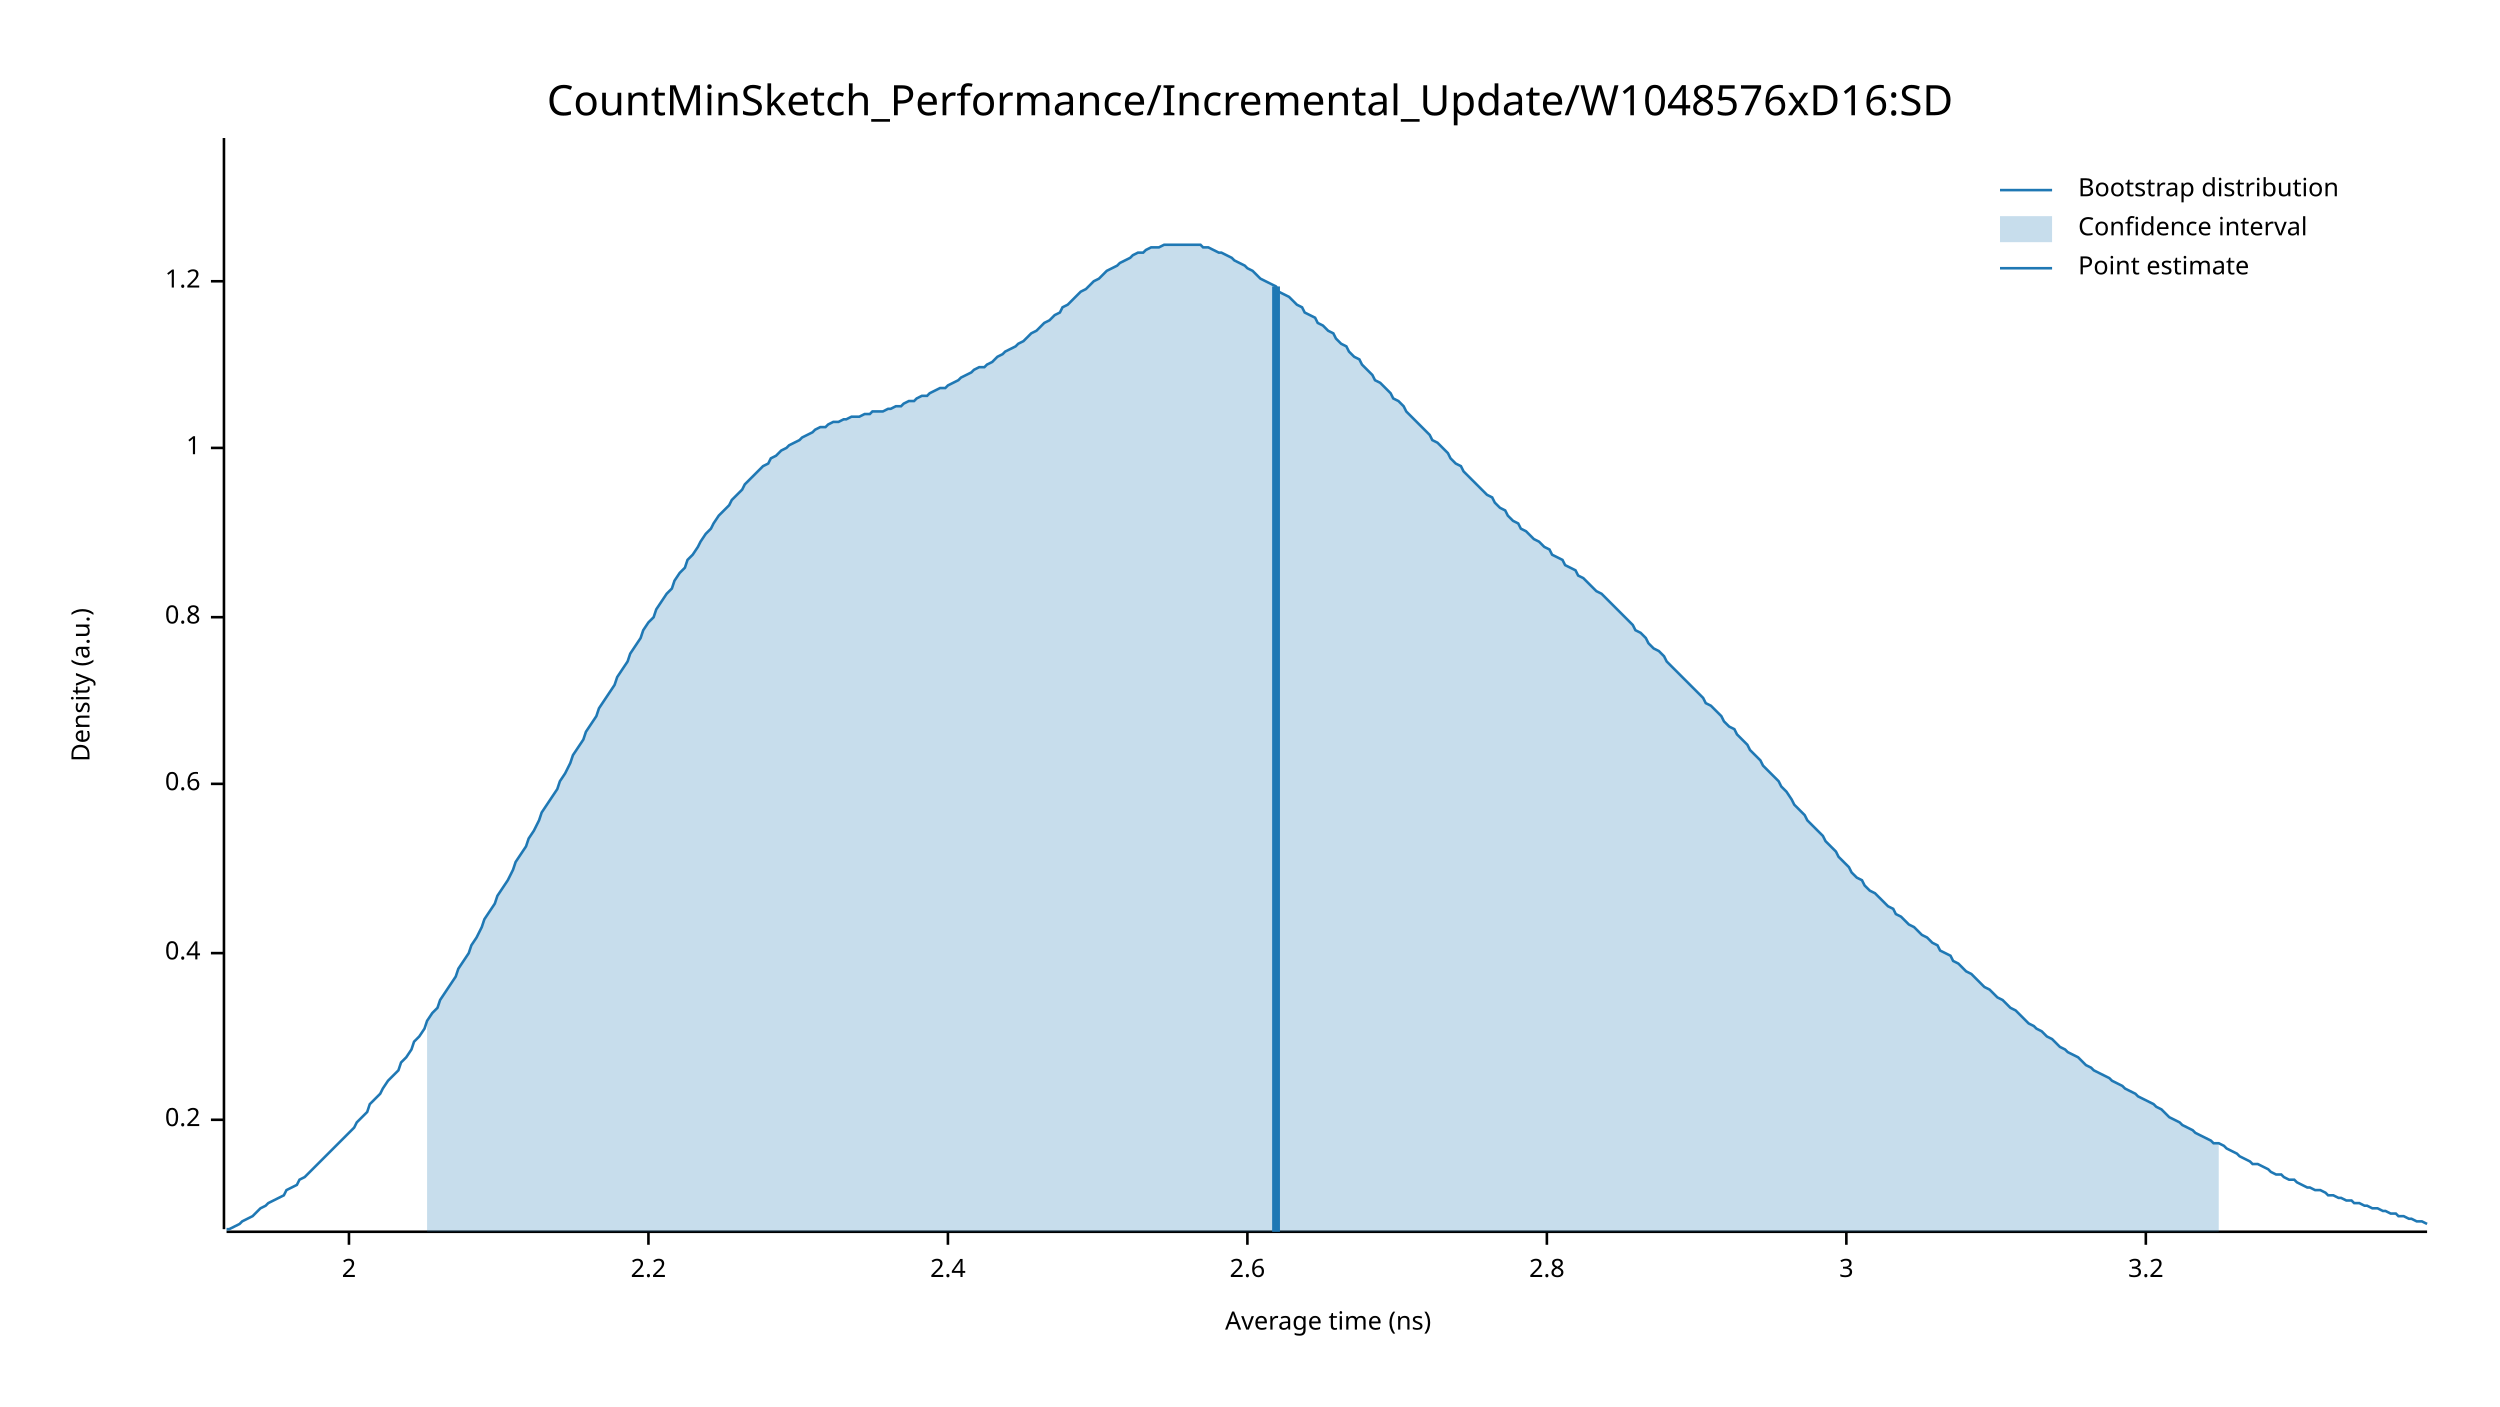
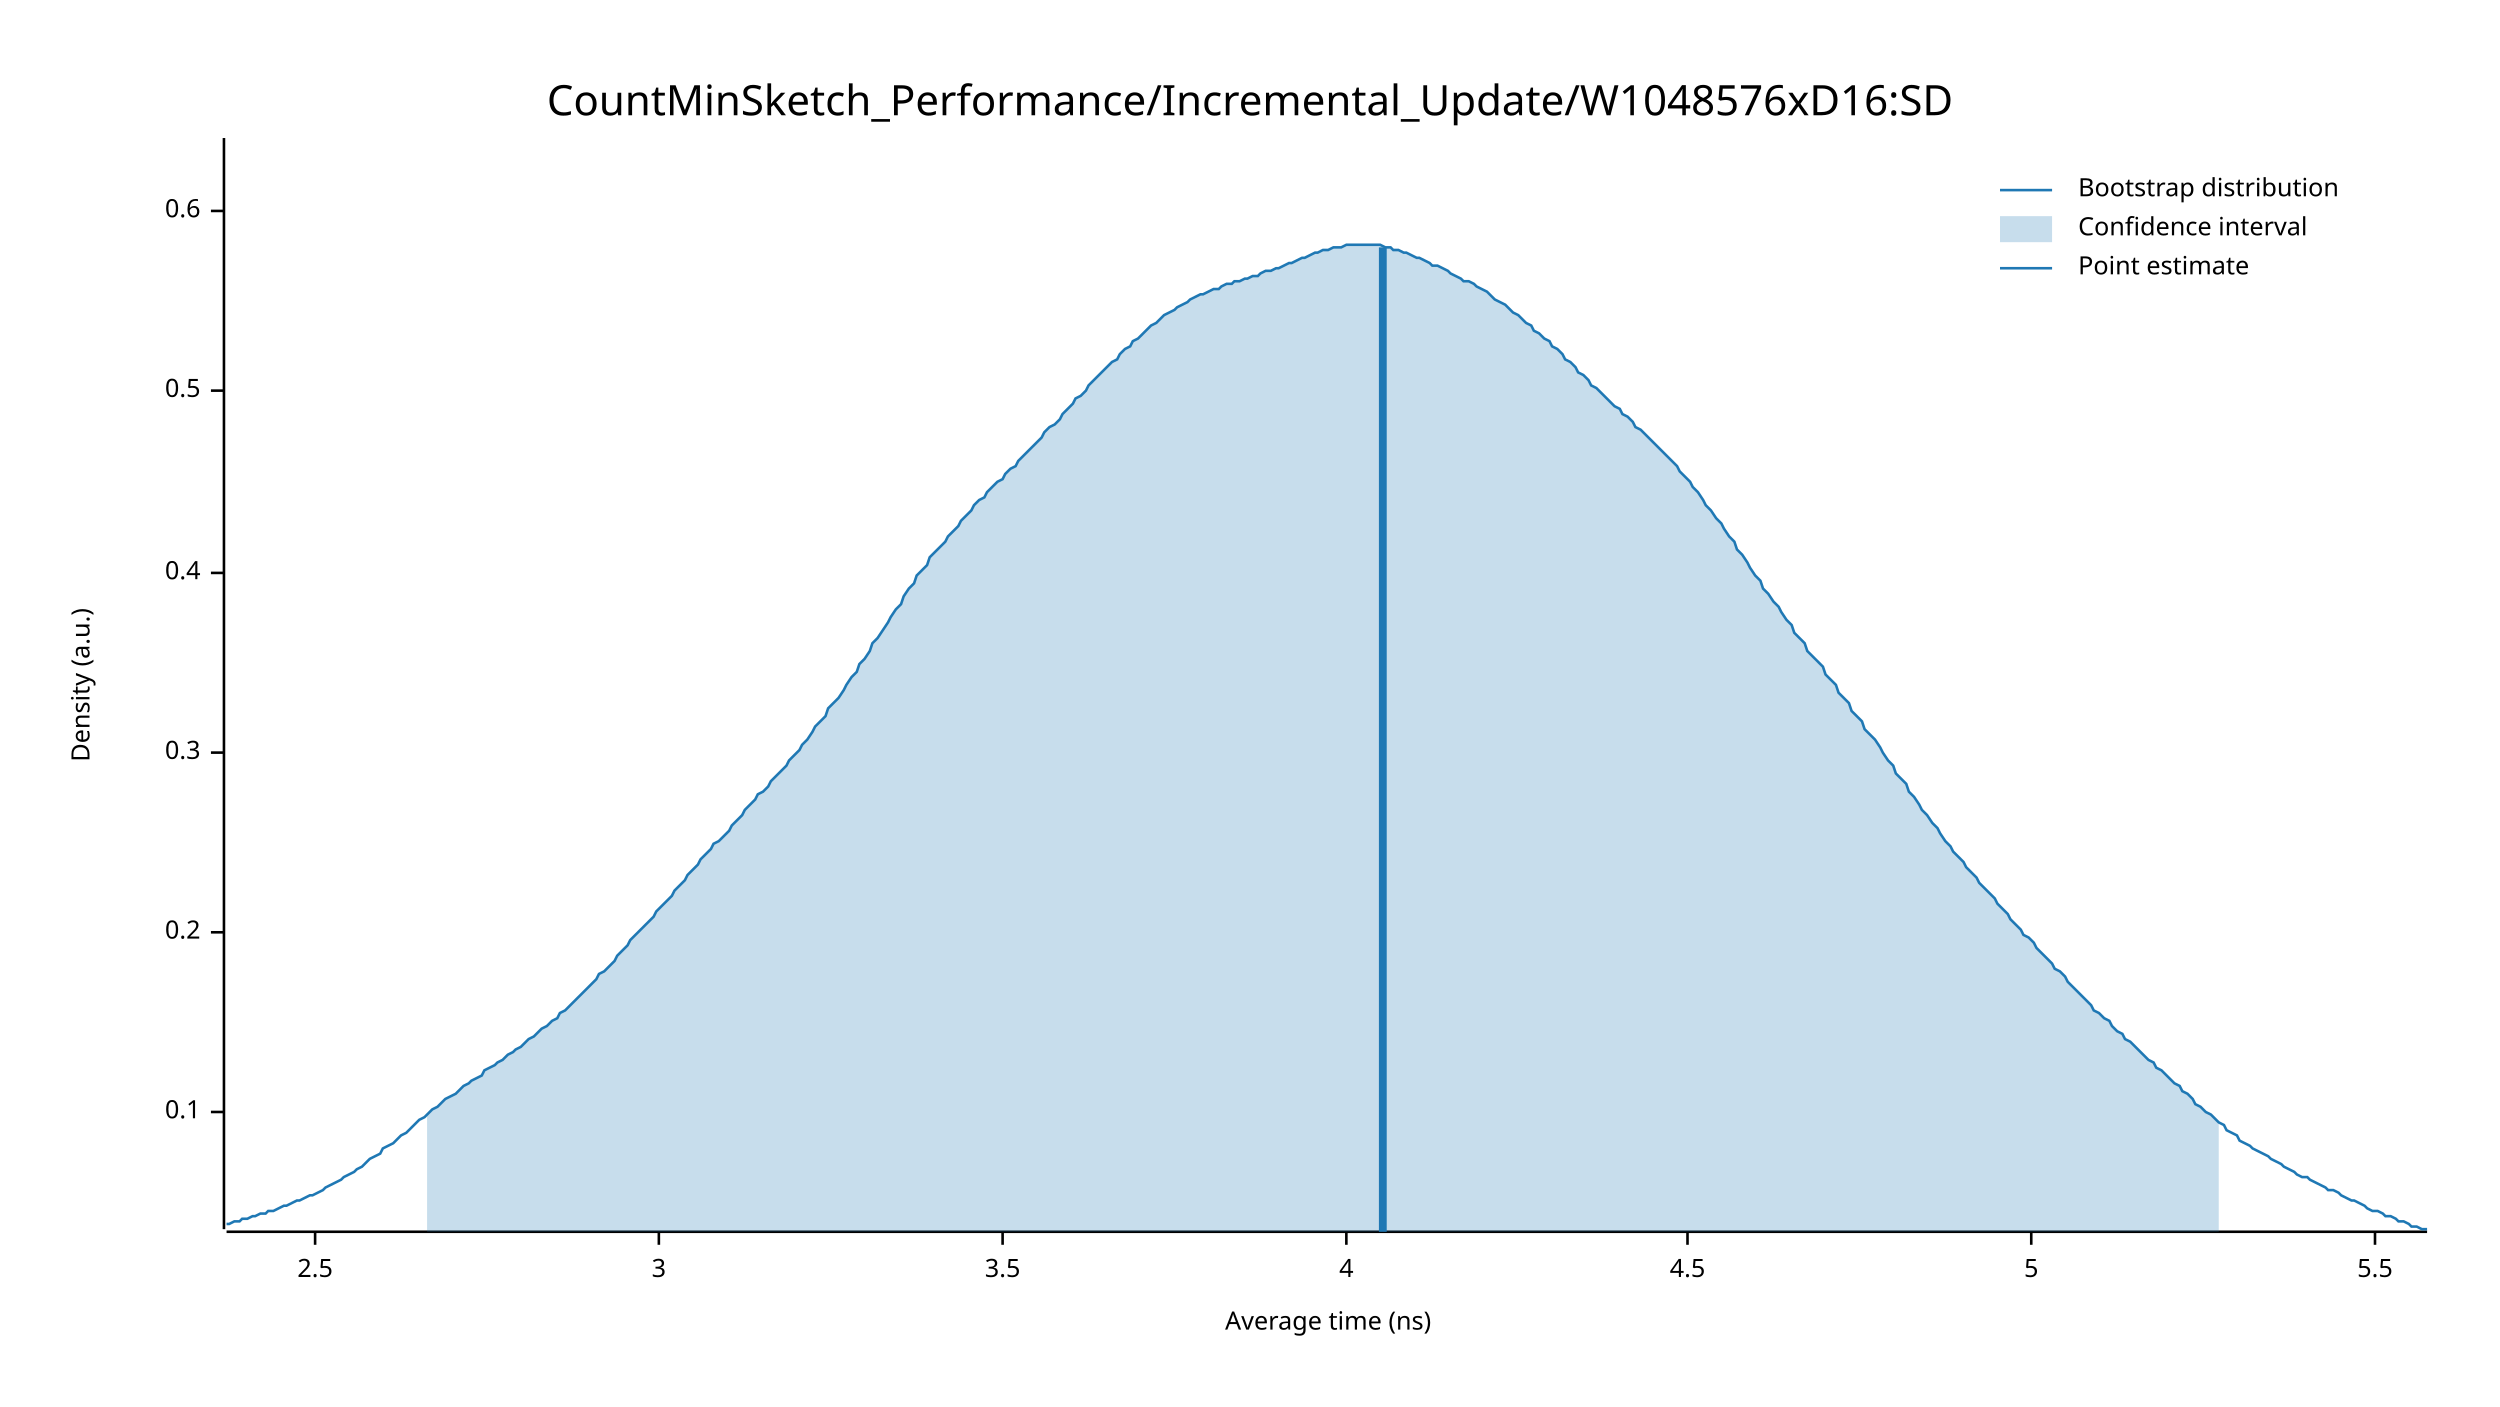
<svg xmlns="http://www.w3.org/2000/svg" width="960" height="540" viewBox="0 0 960 540">
  <text x="480" y="32" dy="0.76em" text-anchor="middle" font-family="sans-serif" font-size="16.129" opacity="1" fill="#000000">
CountMinSketch_Performance/Incremental_Update/W1048576xD16:SD
</text>
  <text x="27" y="263" dy="0.76em" text-anchor="middle" font-family="sans-serif" font-size="9.677" opacity="1" fill="#000000" transform="rotate(270, 27, 263)">
Density (a.u.)
</text>
  <text x="510" y="513" dy="-0.5ex" text-anchor="middle" font-family="sans-serif" font-size="9.677" opacity="1" fill="#000000">
Average time (ns)
</text>
  <polyline fill="none" opacity="1" stroke="#000000" stroke-width="1" points="86,53 86,472 " />
-   <text x="77" y="430" dy="0.5ex" text-anchor="end" font-family="sans-serif" font-size="9.677" opacity="1" fill="#000000">
+   <text x="77" y="427" dy="0.5ex" text-anchor="end" font-family="sans-serif" font-size="9.677" opacity="1" fill="#000000">
+ 0.1
+ </text>
+   <polyline fill="none" opacity="1" stroke="#000000" stroke-width="1" points="81,427 86,427 " />
+   <text x="77" y="358" dy="0.5ex" text-anchor="end" font-family="sans-serif" font-size="9.677" opacity="1" fill="#000000">
0.2
</text>
-   <polyline fill="none" opacity="1" stroke="#000000" stroke-width="1" points="81,430 86,430 " />
-   <text x="77" y="366" dy="0.5ex" text-anchor="end" font-family="sans-serif" font-size="9.677" opacity="1" fill="#000000">
+   <polyline fill="none" opacity="1" stroke="#000000" stroke-width="1" points="81,358 86,358 " />
+   <text x="77" y="289" dy="0.5ex" text-anchor="end" font-family="sans-serif" font-size="9.677" opacity="1" fill="#000000">
+ 0.3
+ </text>
+   <polyline fill="none" opacity="1" stroke="#000000" stroke-width="1" points="81,289 86,289 " />
+   <text x="77" y="220" dy="0.5ex" text-anchor="end" font-family="sans-serif" font-size="9.677" opacity="1" fill="#000000">
0.4
</text>
-   <polyline fill="none" opacity="1" stroke="#000000" stroke-width="1" points="81,366 86,366 " />
-   <text x="77" y="301" dy="0.5ex" text-anchor="end" font-family="sans-serif" font-size="9.677" opacity="1" fill="#000000">
+   <polyline fill="none" opacity="1" stroke="#000000" stroke-width="1" points="81,220 86,220 " />
+   <text x="77" y="150" dy="0.5ex" text-anchor="end" font-family="sans-serif" font-size="9.677" opacity="1" fill="#000000">
+ 0.5
+ </text>
+   <polyline fill="none" opacity="1" stroke="#000000" stroke-width="1" points="81,150 86,150 " />
+   <text x="77" y="81" dy="0.5ex" text-anchor="end" font-family="sans-serif" font-size="9.677" opacity="1" fill="#000000">
0.6
</text>
-   <polyline fill="none" opacity="1" stroke="#000000" stroke-width="1" points="81,301 86,301 " />
-   <text x="77" y="237" dy="0.5ex" text-anchor="end" font-family="sans-serif" font-size="9.677" opacity="1" fill="#000000">
- 0.8
+   <polyline fill="none" opacity="1" stroke="#000000" stroke-width="1" points="81,81 86,81 " />
+   <polyline fill="none" opacity="1" stroke="#000000" stroke-width="1" points="87,473 932,473 " />
+   <text x="121" y="483" dy="0.76em" text-anchor="middle" font-family="sans-serif" font-size="9.677" opacity="1" fill="#000000">
+ 2.5
</text>
-   <polyline fill="none" opacity="1" stroke="#000000" stroke-width="1" points="81,237 86,237 " />
-   <text x="77" y="172" dy="0.5ex" text-anchor="end" font-family="sans-serif" font-size="9.677" opacity="1" fill="#000000">
- 1
- </text>
-   <polyline fill="none" opacity="1" stroke="#000000" stroke-width="1" points="81,172 86,172 " />
-   <text x="77" y="108" dy="0.5ex" text-anchor="end" font-family="sans-serif" font-size="9.677" opacity="1" fill="#000000">
- 1.2
- </text>
-   <polyline fill="none" opacity="1" stroke="#000000" stroke-width="1" points="81,108 86,108 " />
-   <polyline fill="none" opacity="1" stroke="#000000" stroke-width="1" points="87,473 932,473 " />
-   <text x="134" y="483" dy="0.76em" text-anchor="middle" font-family="sans-serif" font-size="9.677" opacity="1" fill="#000000">
- 2
- </text>
-   <polyline fill="none" opacity="1" stroke="#000000" stroke-width="1" points="134,473 134,478 " />
-   <text x="249" y="483" dy="0.76em" text-anchor="middle" font-family="sans-serif" font-size="9.677" opacity="1" fill="#000000">
- 2.2
- </text>
-   <polyline fill="none" opacity="1" stroke="#000000" stroke-width="1" points="249,473 249,478 " />
-   <text x="364" y="483" dy="0.76em" text-anchor="middle" font-family="sans-serif" font-size="9.677" opacity="1" fill="#000000">
- 2.4
- </text>
-   <polyline fill="none" opacity="1" stroke="#000000" stroke-width="1" points="364,473 364,478 " />
-   <text x="479" y="483" dy="0.76em" text-anchor="middle" font-family="sans-serif" font-size="9.677" opacity="1" fill="#000000">
- 2.6
- </text>
-   <polyline fill="none" opacity="1" stroke="#000000" stroke-width="1" points="479,473 479,478 " />
-   <text x="594" y="483" dy="0.76em" text-anchor="middle" font-family="sans-serif" font-size="9.677" opacity="1" fill="#000000">
- 2.8
- </text>
-   <polyline fill="none" opacity="1" stroke="#000000" stroke-width="1" points="594,473 594,478 " />
-   <text x="709" y="483" dy="0.76em" text-anchor="middle" font-family="sans-serif" font-size="9.677" opacity="1" fill="#000000">
+   <polyline fill="none" opacity="1" stroke="#000000" stroke-width="1" points="121,473 121,478 " />
+   <text x="253" y="483" dy="0.76em" text-anchor="middle" font-family="sans-serif" font-size="9.677" opacity="1" fill="#000000">
3
</text>
-   <polyline fill="none" opacity="1" stroke="#000000" stroke-width="1" points="709,473 709,478 " />
-   <text x="824" y="483" dy="0.76em" text-anchor="middle" font-family="sans-serif" font-size="9.677" opacity="1" fill="#000000">
- 3.2
+   <polyline fill="none" opacity="1" stroke="#000000" stroke-width="1" points="253,473 253,478 " />
+   <text x="385" y="483" dy="0.76em" text-anchor="middle" font-family="sans-serif" font-size="9.677" opacity="1" fill="#000000">
+ 3.5
</text>
-   <polyline fill="none" opacity="1" stroke="#000000" stroke-width="1" points="824,473 824,478 " />
-   <polyline fill="none" opacity="1" stroke="#1F78B4" stroke-width="1" points="87,472 88,472 90,471 92,470 93,469 95,468 97,467 98,466 100,464 102,463 103,462 105,461 107,460 109,459 110,457 112,456 114,455 115,453 117,452 119,450 120,449 122,447 124,445 125,444 127,442 129,440 131,438 132,437 134,435 136,433 137,431 139,429 141,427 142,424 144,422 146,420 147,418 149,415 151,413 153,411 154,408 156,406 158,403 159,400 161,398 163,395 164,392 166,389 168,387 169,384 171,381 173,378 175,375 176,372 178,369 180,366 181,363 183,360 185,356 186,353 188,350 190,347 191,344 193,341 195,338 197,334 198,331 200,328 202,325 203,322 205,319 207,315 208,312 210,309 212,306 214,303 215,300 217,297 219,293 220,290 222,287 224,284 225,281 227,278 229,275 230,272 232,269 234,266 236,263 237,260 239,257 241,254 242,251 244,248 246,245 247,242 249,239 251,237 252,234 254,231 256,228 258,226 259,223 261,220 263,218 264,215 266,213 268,210 269,208 271,205 273,203 274,201 276,198 278,196 280,194 281,192 283,190 285,188 286,186 288,184 290,182 291,181 293,179 295,178 296,176 298,175 300,173 302,172 303,171 305,170 307,169 308,168 310,167 312,166 313,165 315,164 317,164 318,163 320,162 322,162 324,161 325,161 327,160 329,160 330,160 332,159 334,159 335,158 337,158 339,158 341,157 342,157 344,156 346,156 347,155 349,154 351,154 352,153 354,152 356,152 357,151 359,150 361,149 363,149 364,148 366,147 368,146 369,145 371,144 373,143 374,142 376,141 378,141 379,140 381,139 383,137 385,136 386,135 388,134 390,133 391,132 393,131 395,129 396,128 398,127 400,125 401,124 403,123 405,121 407,120 408,118 410,117 412,115 413,114 415,112 417,111 418,110 420,108 422,107 423,106 425,104 427,103 429,102 430,101 432,100 434,99 435,98 437,97 439,97 440,96 442,95 444,95 445,95 447,94 449,94 451,94 452,94 454,94 456,94 457,94 459,94 461,94 462,95 464,95 466,96 468,97 469,97 471,98 473,99 474,100 476,101 478,102 479,103 481,104 483,106 484,107 486,108 488,109 490,110 491,112 493,113 495,114 496,115 498,117 500,118 501,120 503,121 505,122 506,124 508,125 510,127 512,128 513,130 515,132 517,133 518,135 520,137 522,138 523,140 525,142 527,144 528,146 530,147 532,149 534,151 535,153 537,154 539,156 540,158 542,160 544,162 545,163 547,165 549,167 550,169 552,170 554,172 556,174 557,176 559,178 561,179 562,181 564,183 566,185 567,186 569,188 571,190 573,191 574,193 576,195 578,196 579,198 581,200 583,201 584,203 586,204 588,206 589,207 591,208 593,210 595,211 596,213 598,214 600,215 601,217 603,218 605,219 606,221 608,222 610,224 611,225 613,227 615,228 617,230 618,231 620,233 622,235 623,236 625,238 627,240 628,242 630,243 632,245 633,247 635,249 637,250 639,252 640,254 642,256 644,258 645,259 647,261 649,263 650,264 652,266 654,268 655,270 657,271 659,273 661,275 662,277 664,279 666,280 667,282 669,284 671,286 672,288 674,290 676,292 677,294 679,296 681,298 683,300 684,302 686,304 688,307 689,309 691,311 693,313 694,315 696,317 698,319 700,321 701,323 703,325 705,327 706,329 708,331 710,333 711,335 713,337 715,338 716,340 718,342 720,343 722,345 723,346 725,348 727,349 728,351 730,352 732,354 733,355 735,356 737,358 738,359 740,360 742,362 744,363 745,365 747,366 749,367 750,369 752,370 754,372 755,373 757,374 759,376 760,377 762,379 764,380 766,382 767,383 769,384 771,386 772,387 774,388 776,390 777,391 779,393 781,394 782,395 784,396 786,398 788,399 789,400 791,402 793,403 794,404 796,405 798,406 799,407 801,409 803,410 804,411 806,412 808,413 810,414 811,415 813,416 815,417 816,418 818,419 820,420 821,421 823,422 825,423 827,424 828,425 830,426 832,428 833,429 835,430 837,431 838,432 840,433 842,434 843,435 845,436 847,437 849,438 850,439 852,439 854,440 855,441 857,442 859,443 860,444 862,445 864,446 865,447 867,447 869,448 871,449 872,450 874,451 876,451 877,452 879,453 881,453 882,454 884,455 886,456 887,456 889,457 891,457 893,458 894,459 896,459 898,460 899,460 901,461 903,461 904,462 906,462 908,463 909,463 911,464 913,464 915,465 916,465 918,466 920,466 921,467 923,467 925,468 926,468 928,469 930,469 932,470 " />
-   <polygon opacity="0.25" fill="#1F78B4" points="164,392 166,389 168,387 169,384 171,381 173,378 175,375 176,372 178,369 180,366 181,363 183,360 185,356 186,353 188,350 190,347 191,344 193,341 195,338 197,334 198,331 200,328 202,325 203,322 205,319 207,315 208,312 210,309 212,306 214,303 215,300 217,297 219,293 220,290 222,287 224,284 225,281 227,278 229,275 230,272 232,269 234,266 236,263 237,260 239,257 241,254 242,251 244,248 246,245 247,242 249,239 251,237 252,234 254,231 256,228 258,226 259,223 261,220 263,218 264,215 266,213 268,210 269,208 271,205 273,203 274,201 276,198 278,196 280,194 281,192 283,190 285,188 286,186 288,184 290,182 291,181 293,179 295,178 296,176 298,175 300,173 302,172 303,171 305,170 307,169 308,168 310,167 312,166 313,165 315,164 317,164 318,163 320,162 322,162 324,161 325,161 327,160 329,160 330,160 332,159 334,159 335,158 337,158 339,158 341,157 342,157 344,156 346,156 347,155 349,154 351,154 352,153 354,152 356,152 357,151 359,150 361,149 363,149 364,148 366,147 368,146 369,145 371,144 373,143 374,142 376,141 378,141 379,140 381,139 383,137 385,136 386,135 388,134 390,133 391,132 393,131 395,129 396,128 398,127 400,125 401,124 403,123 405,121 407,120 408,118 410,117 412,115 413,114 415,112 417,111 418,110 420,108 422,107 423,106 425,104 427,103 429,102 430,101 432,100 434,99 435,98 437,97 439,97 440,96 442,95 444,95 445,95 447,94 449,94 451,94 452,94 454,94 456,94 457,94 459,94 461,94 462,95 464,95 466,96 468,97 469,97 471,98 473,99 474,100 476,101 478,102 479,103 481,104 483,106 484,107 486,108 488,109 490,110 491,112 493,113 495,114 496,115 498,117 500,118 501,120 503,121 505,122 506,124 508,125 510,127 512,128 513,130 515,132 517,133 518,135 520,137 522,138 523,140 525,142 527,144 528,146 530,147 532,149 534,151 535,153 537,154 539,156 540,158 542,160 544,162 545,163 547,165 549,167 550,169 552,170 554,172 556,174 557,176 559,178 561,179 562,181 564,183 566,185 567,186 569,188 571,190 573,191 574,193 576,195 578,196 579,198 581,200 583,201 584,203 586,204 588,206 589,207 591,208 593,210 595,211 596,213 598,214 600,215 601,217 603,218 605,219 606,221 608,222 610,224 611,225 613,227 615,228 617,230 618,231 620,233 622,235 623,236 625,238 627,240 628,242 630,243 632,245 633,247 635,249 637,250 639,252 640,254 642,256 644,258 645,259 647,261 649,263 650,264 652,266 654,268 655,270 657,271 659,273 661,275 662,277 664,279 666,280 667,282 669,284 671,286 672,288 674,290 676,292 677,294 679,296 681,298 683,300 684,302 686,304 688,307 689,309 691,311 693,313 694,315 696,317 698,319 700,321 701,323 703,325 705,327 706,329 708,331 710,333 711,335 713,337 715,338 716,340 718,342 720,343 722,345 723,346 725,348 727,349 728,351 730,352 732,354 733,355 735,356 737,358 738,359 740,360 742,362 744,363 745,365 747,366 749,367 750,369 752,370 754,372 755,373 757,374 759,376 760,377 762,379 764,380 766,382 767,383 769,384 771,386 772,387 774,388 776,390 777,391 779,393 781,394 782,395 784,396 786,398 788,399 789,400 791,402 793,403 794,404 796,405 798,406 799,407 801,409 803,410 804,411 806,412 808,413 810,414 811,415 813,416 815,417 816,418 818,419 820,420 821,421 823,422 825,423 827,424 828,425 830,426 832,428 833,429 835,430 837,431 838,432 840,433 842,434 843,435 845,436 847,437 849,438 850,439 852,439 852,473 164,473 " />
-   <polyline fill="none" opacity="1" stroke="#1F78B4" stroke-width="3" points="490,473 490,110 " />
+   <polyline fill="none" opacity="1" stroke="#000000" stroke-width="1" points="385,473 385,478 " />
+   <text x="517" y="483" dy="0.76em" text-anchor="middle" font-family="sans-serif" font-size="9.677" opacity="1" fill="#000000">
+ 4
+ </text>
+   <polyline fill="none" opacity="1" stroke="#000000" stroke-width="1" points="517,473 517,478 " />
+   <text x="648" y="483" dy="0.76em" text-anchor="middle" font-family="sans-serif" font-size="9.677" opacity="1" fill="#000000">
+ 4.5
+ </text>
+   <polyline fill="none" opacity="1" stroke="#000000" stroke-width="1" points="648,473 648,478 " />
+   <text x="780" y="483" dy="0.76em" text-anchor="middle" font-family="sans-serif" font-size="9.677" opacity="1" fill="#000000">
+ 5
+ </text>
+   <polyline fill="none" opacity="1" stroke="#000000" stroke-width="1" points="780,473 780,478 " />
+   <text x="912" y="483" dy="0.76em" text-anchor="middle" font-family="sans-serif" font-size="9.677" opacity="1" fill="#000000">
+ 5.5
+ </text>
+   <polyline fill="none" opacity="1" stroke="#000000" stroke-width="1" points="912,473 912,478 " />
+   <polyline fill="none" opacity="1" stroke="#1F78B4" stroke-width="1" points="87,470 88,470 90,469 92,469 93,468 95,468 97,467 98,467 100,466 102,466 103,465 105,465 107,464 109,463 110,463 112,462 114,461 115,461 117,460 119,459 120,459 122,458 124,457 125,456 127,455 129,454 131,453 132,452 134,451 136,450 137,449 139,448 141,446 142,445 144,444 146,443 147,441 149,440 151,439 153,437 154,436 156,435 158,433 159,432 161,430 163,429 164,428 166,426 168,425 169,424 171,422 173,421 175,420 176,419 178,417 180,416 181,415 183,414 185,413 186,411 188,410 190,409 191,408 193,407 195,405 197,404 198,403 200,402 202,400 203,399 205,398 207,396 208,395 210,394 212,392 214,391 215,389 217,388 219,386 220,385 222,383 224,381 225,380 227,378 229,376 230,374 232,373 234,371 236,369 237,367 239,365 241,363 242,361 244,359 246,357 247,356 249,354 251,352 252,350 254,348 256,346 258,344 259,342 261,340 263,338 264,336 266,334 268,332 269,330 271,328 273,326 274,324 276,323 278,321 280,319 281,317 283,315 285,313 286,311 288,309 290,307 291,305 293,304 295,302 296,300 298,298 300,296 302,294 303,292 305,290 307,288 308,286 310,284 312,281 313,279 315,277 317,275 318,272 320,270 322,268 324,265 325,263 327,260 329,258 330,255 332,253 334,250 335,247 337,245 339,242 341,239 342,237 344,234 346,232 347,229 349,226 351,224 352,221 354,219 356,217 357,214 359,212 361,210 363,208 364,206 366,204 368,202 369,200 371,198 373,196 374,194 376,192 378,191 379,189 381,187 383,185 385,184 386,182 388,180 390,179 391,177 393,175 395,173 396,172 398,170 400,168 401,166 403,164 405,163 407,161 408,159 410,157 412,155 413,153 415,152 417,150 418,148 420,146 422,144 423,143 425,141 427,139 429,138 430,136 432,134 434,133 435,131 437,130 439,128 440,127 442,125 444,124 445,123 447,121 449,120 451,119 452,118 454,117 456,116 457,115 459,114 461,113 462,113 464,112 466,111 468,111 469,110 471,109 473,109 474,108 476,108 478,107 479,107 481,106 483,106 484,105 486,104 488,104 490,103 491,103 493,102 495,101 496,101 498,100 500,99 501,99 503,98 505,97 506,97 508,96 510,96 512,95 513,95 515,95 517,94 518,94 520,94 522,94 523,94 525,94 527,94 528,94 530,94 532,95 534,95 535,96 537,96 539,97 540,97 542,98 544,99 545,99 547,100 549,101 550,102 552,102 554,103 556,104 557,105 559,106 561,107 562,108 564,108 566,109 567,110 569,111 571,112 573,114 574,115 576,116 578,117 579,118 581,120 583,121 584,122 586,124 588,125 589,127 591,128 593,130 595,131 596,133 598,134 600,136 601,138 603,139 605,141 606,143 608,144 610,146 611,148 613,149 615,151 617,153 618,154 620,156 622,157 623,159 625,160 627,162 628,164 630,165 632,167 633,168 635,170 637,172 639,174 640,175 642,177 644,179 645,181 647,183 649,185 650,187 652,189 654,192 655,194 657,196 659,199 661,201 662,203 664,206 666,208 667,211 669,213 671,216 672,218 674,221 676,223 677,226 679,228 681,231 683,233 684,235 686,238 688,240 689,243 691,245 693,247 694,250 696,252 698,254 700,256 701,259 703,261 705,263 706,266 708,268 710,270 711,273 713,275 715,277 716,280 718,282 720,284 722,287 723,289 725,292 727,294 728,297 730,299 732,301 733,304 735,306 737,309 738,311 740,313 742,316 744,318 745,320 747,323 749,325 750,327 752,329 754,331 755,333 757,335 759,337 760,339 762,341 764,343 766,345 767,347 769,349 771,351 772,353 774,355 776,357 777,359 779,360 781,362 782,364 784,366 786,368 788,370 789,372 791,373 793,375 794,377 796,379 798,381 799,382 801,384 803,386 804,388 806,389 808,391 810,392 811,394 813,396 815,397 816,399 818,400 820,402 821,403 823,405 825,407 827,408 828,410 830,411 832,413 833,414 835,416 837,417 838,419 840,420 842,422 843,424 845,425 847,427 849,428 850,429 852,431 854,432 855,434 857,435 859,436 860,438 862,439 864,440 865,441 867,442 869,443 871,444 872,445 874,446 876,447 877,448 879,449 881,450 882,451 884,452 886,452 887,453 889,454 891,455 893,456 894,457 896,457 898,458 899,459 901,460 903,461 904,461 906,462 908,463 909,464 911,465 913,465 915,466 916,467 918,467 920,468 921,469 923,469 925,470 926,471 928,471 930,472 932,472 " />
+   <polygon opacity="0.25" fill="#1F78B4" points="164,428 166,426 168,425 169,424 171,422 173,421 175,420 176,419 178,417 180,416 181,415 183,414 185,413 186,411 188,410 190,409 191,408 193,407 195,405 197,404 198,403 200,402 202,400 203,399 205,398 207,396 208,395 210,394 212,392 214,391 215,389 217,388 219,386 220,385 222,383 224,381 225,380 227,378 229,376 230,374 232,373 234,371 236,369 237,367 239,365 241,363 242,361 244,359 246,357 247,356 249,354 251,352 252,350 254,348 256,346 258,344 259,342 261,340 263,338 264,336 266,334 268,332 269,330 271,328 273,326 274,324 276,323 278,321 280,319 281,317 283,315 285,313 286,311 288,309 290,307 291,305 293,304 295,302 296,300 298,298 300,296 302,294 303,292 305,290 307,288 308,286 310,284 312,281 313,279 315,277 317,275 318,272 320,270 322,268 324,265 325,263 327,260 329,258 330,255 332,253 334,250 335,247 337,245 339,242 341,239 342,237 344,234 346,232 347,229 349,226 351,224 352,221 354,219 356,217 357,214 359,212 361,210 363,208 364,206 366,204 368,202 369,200 371,198 373,196 374,194 376,192 378,191 379,189 381,187 383,185 385,184 386,182 388,180 390,179 391,177 393,175 395,173 396,172 398,170 400,168 401,166 403,164 405,163 407,161 408,159 410,157 412,155 413,153 415,152 417,150 418,148 420,146 422,144 423,143 425,141 427,139 429,138 430,136 432,134 434,133 435,131 437,130 439,128 440,127 442,125 444,124 445,123 447,121 449,120 451,119 452,118 454,117 456,116 457,115 459,114 461,113 462,113 464,112 466,111 468,111 469,110 471,109 473,109 474,108 476,108 478,107 479,107 481,106 483,106 484,105 486,104 488,104 490,103 491,103 493,102 495,101 496,101 498,100 500,99 501,99 503,98 505,97 506,97 508,96 510,96 512,95 513,95 515,95 517,94 518,94 520,94 522,94 523,94 525,94 527,94 528,94 530,94 532,95 534,95 535,96 537,96 539,97 540,97 542,98 544,99 545,99 547,100 549,101 550,102 552,102 554,103 556,104 557,105 559,106 561,107 562,108 564,108 566,109 567,110 569,111 571,112 573,114 574,115 576,116 578,117 579,118 581,120 583,121 584,122 586,124 588,125 589,127 591,128 593,130 595,131 596,133 598,134 600,136 601,138 603,139 605,141 606,143 608,144 610,146 611,148 613,149 615,151 617,153 618,154 620,156 622,157 623,159 625,160 627,162 628,164 630,165 632,167 633,168 635,170 637,172 639,174 640,175 642,177 644,179 645,181 647,183 649,185 650,187 652,189 654,192 655,194 657,196 659,199 661,201 662,203 664,206 666,208 667,211 669,213 671,216 672,218 674,221 676,223 677,226 679,228 681,231 683,233 684,235 686,238 688,240 689,243 691,245 693,247 694,250 696,252 698,254 700,256 701,259 703,261 705,263 706,266 708,268 710,270 711,273 713,275 715,277 716,280 718,282 720,284 722,287 723,289 725,292 727,294 728,297 730,299 732,301 733,304 735,306 737,309 738,311 740,313 742,316 744,318 745,320 747,323 749,325 750,327 752,329 754,331 755,333 757,335 759,337 760,339 762,341 764,343 766,345 767,347 769,349 771,351 772,353 774,355 776,357 777,359 779,360 781,362 782,364 784,366 786,368 788,370 789,372 791,373 793,375 794,377 796,379 798,381 799,382 801,384 803,386 804,388 806,389 808,391 810,392 811,394 813,396 815,397 816,399 818,400 820,402 821,403 823,405 825,407 827,408 828,410 830,411 832,413 833,414 835,416 837,417 838,419 840,420 842,422 843,424 845,425 847,427 849,428 850,429 852,431 852,473 164,473 " />
+   <polyline fill="none" opacity="1" stroke="#1F78B4" stroke-width="3" points="531,473 531,95 " />
  <text x="798" y="68" dy="0.76em" text-anchor="start" font-family="sans-serif" font-size="9.677" opacity="1" fill="#000000">
Bootstrap distribution
</text>
  <text x="798" y="83" dy="0.76em" text-anchor="start" font-family="sans-serif" font-size="9.677" opacity="1" fill="#000000">
Confidence interval
</text>
  <text x="798" y="98" dy="0.76em" text-anchor="start" font-family="sans-serif" font-size="9.677" opacity="1" fill="#000000">
Point estimate
</text>
  <polyline fill="none" opacity="1" stroke="#1F78B4" stroke-width="1" points="768,73 788,73 " />
  <rect x="768" y="83" width="20" height="10" opacity="0.25" fill="#1F78B4" stroke="none" />
  <polyline fill="none" opacity="1" stroke="#1F78B4" stroke-width="1" points="768,103 788,103 " />
</svg>
